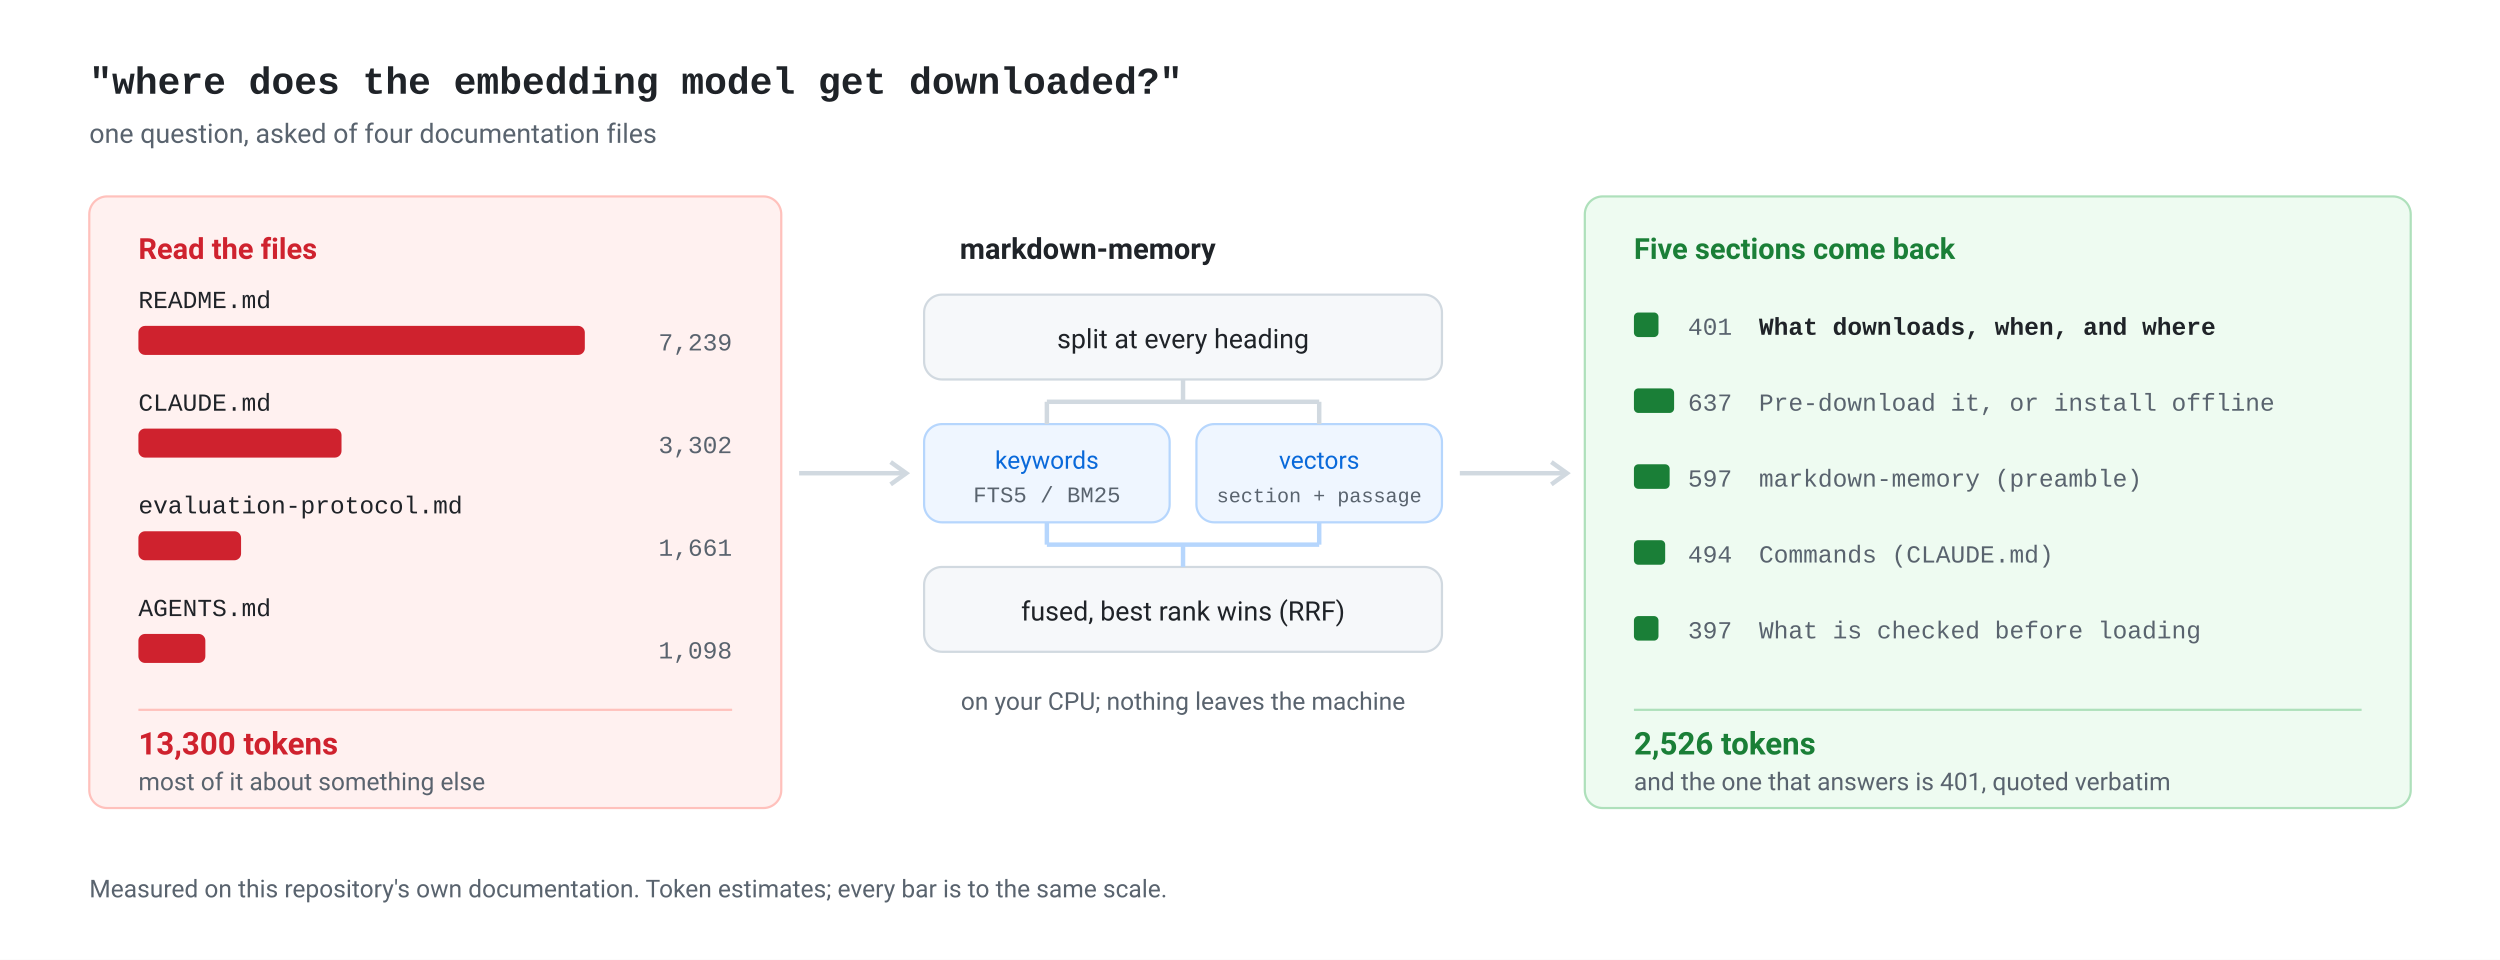
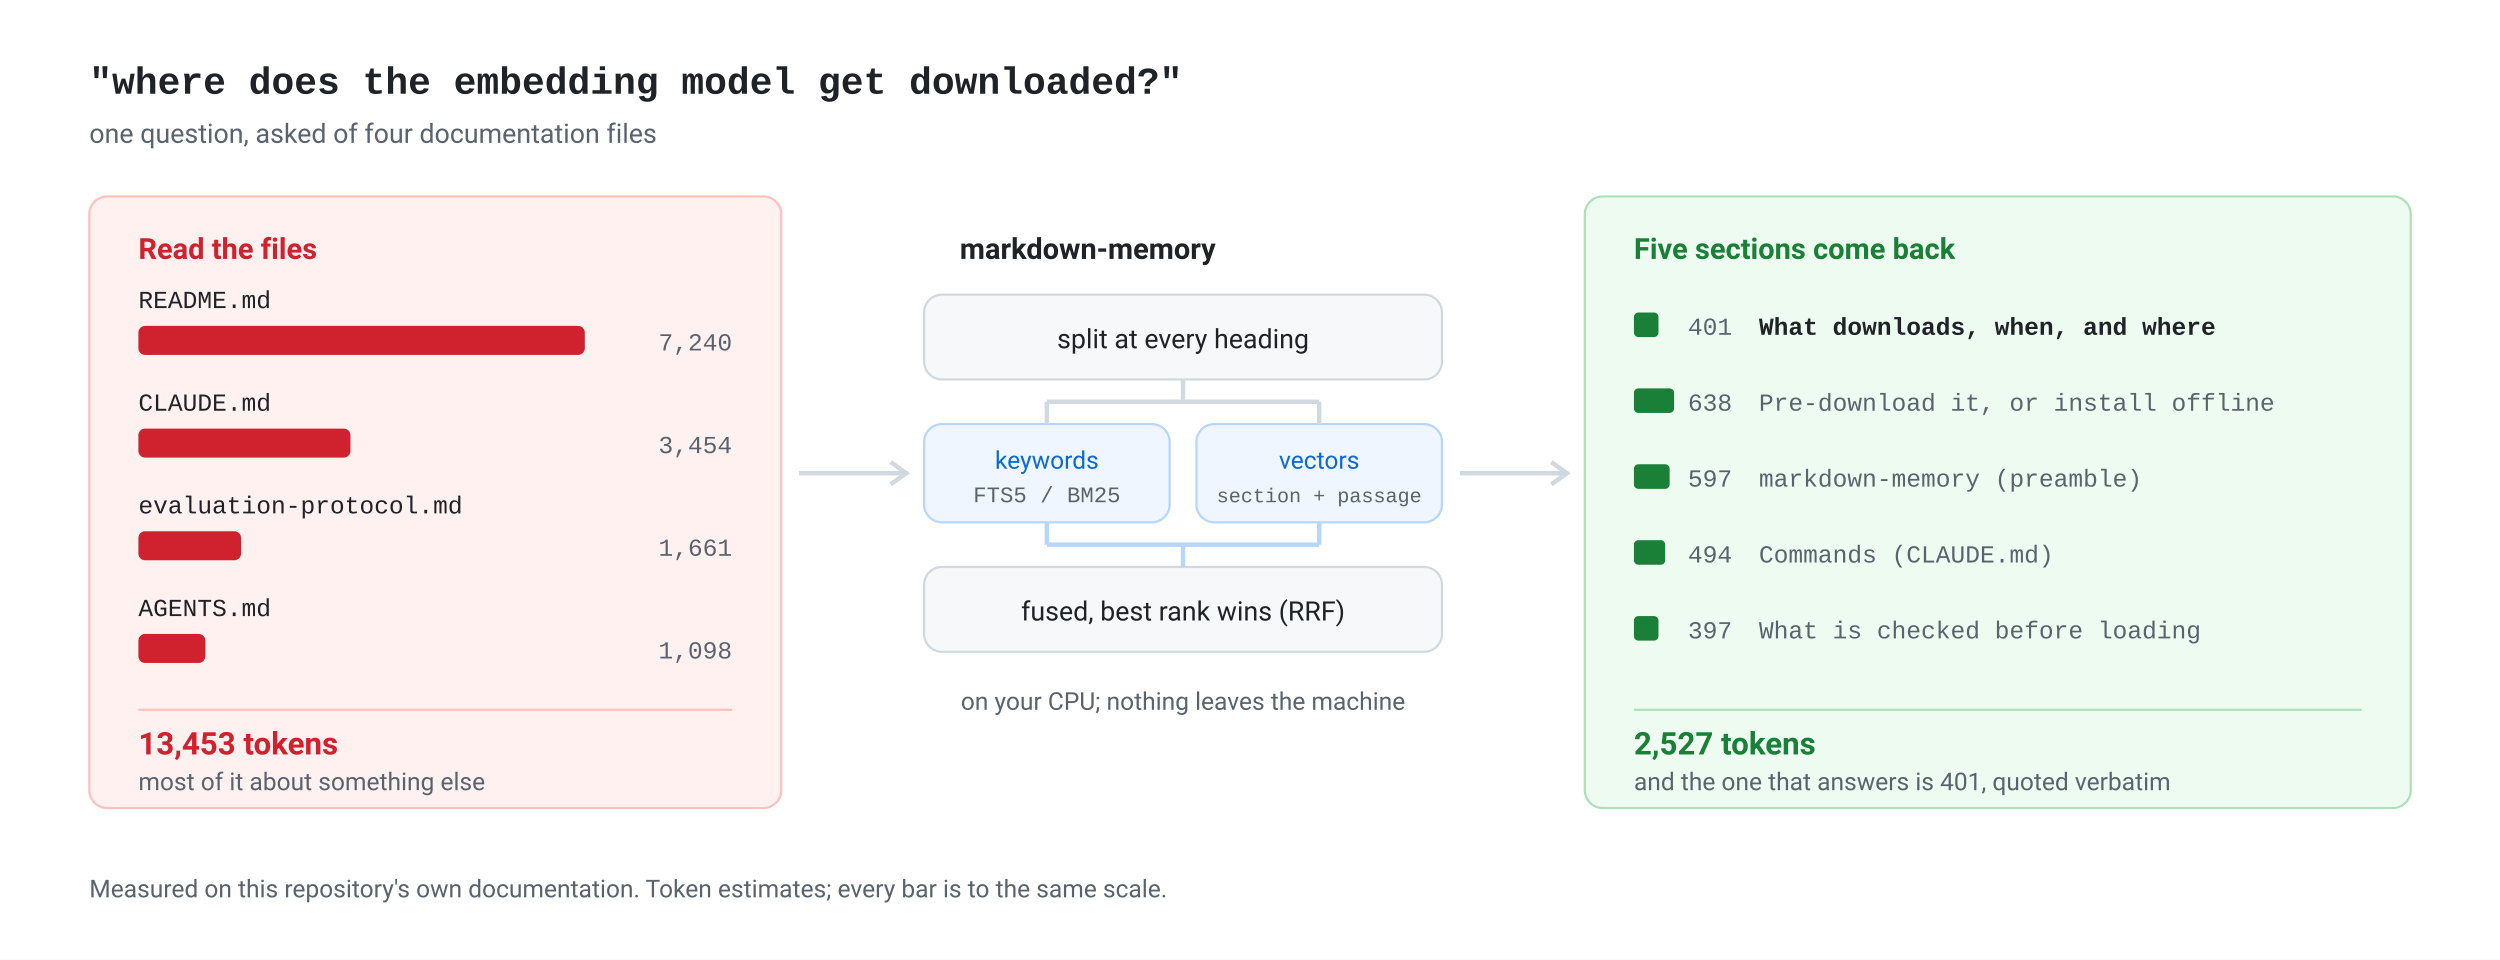
- <svg xmlns="http://www.w3.org/2000/svg" viewBox="0 0 1120 430" width="1120" height="430" role="img" aria-label="One question: reading four whole files costs 13,300 tokens; markdown-memory returns five sections totalling 2,526, and the one that answers is 401 tokens.">
+ <svg xmlns="http://www.w3.org/2000/svg" viewBox="0 0 1120 430" width="1120" height="430" role="img" aria-label="One question: reading four whole files costs 13,453 tokens; markdown-memory returns five sections totalling 2,527, and the one that answers is 401 tokens.">
  <rect width="1120" height="430" fill="#ffffff" />
  <text x="40" y="42" font-family="ui-monospace,SFMono-Regular,Menlo,Consolas,'Liberation Mono',monospace" font-size="17" font-weight="600" fill="#1f2328" text-anchor="start">"where does the embedding model get downloaded?"</text>
  <text x="40" y="64" font-family="ui-sans-serif,-apple-system,BlinkMacSystemFont,'Segoe UI',Roboto,'Helvetica Neue',Arial,sans-serif" font-size="12" font-weight="400" fill="#59636e" text-anchor="start">one question, asked of four documentation files</text>
  <rect x="40" y="88" width="310" height="274" rx="8" fill="#fff1f0" stroke="#ffc1bc" stroke-width="1" />
  <text x="62" y="116" font-family="ui-sans-serif,-apple-system,BlinkMacSystemFont,'Segoe UI',Roboto,'Helvetica Neue',Arial,sans-serif" font-size="13" font-weight="600" fill="#cf222e" text-anchor="start">Read the files</text>
  <text x="62" y="138" font-family="ui-monospace,SFMono-Regular,Menlo,Consolas,'Liberation Mono',monospace" font-size="11" font-weight="400" fill="#1f2328" text-anchor="start">README.md</text>
  <rect x="62" y="146" width="200" height="13" rx="3" fill="#cf222e" stroke="none" stroke-width="1" />
-   <text x="328" y="157" font-family="ui-monospace,SFMono-Regular,Menlo,Consolas,'Liberation Mono',monospace" font-size="11" font-weight="400" fill="#59636e" text-anchor="end">7,239</text>
+   <text x="328" y="157" font-family="ui-monospace,SFMono-Regular,Menlo,Consolas,'Liberation Mono',monospace" font-size="11" font-weight="400" fill="#59636e" text-anchor="end">7,240</text>
  <text x="62" y="184" font-family="ui-monospace,SFMono-Regular,Menlo,Consolas,'Liberation Mono',monospace" font-size="11" font-weight="400" fill="#1f2328" text-anchor="start">CLAUDE.md</text>
-   <rect x="62" y="192" width="91" height="13" rx="3" fill="#cf222e" stroke="none" stroke-width="1" />
-   <text x="328" y="203" font-family="ui-monospace,SFMono-Regular,Menlo,Consolas,'Liberation Mono',monospace" font-size="11" font-weight="400" fill="#59636e" text-anchor="end">3,302</text>
+   <rect x="62" y="192" width="95" height="13" rx="3" fill="#cf222e" stroke="none" stroke-width="1" />
+   <text x="328" y="203" font-family="ui-monospace,SFMono-Regular,Menlo,Consolas,'Liberation Mono',monospace" font-size="11" font-weight="400" fill="#59636e" text-anchor="end">3,454</text>
  <text x="62" y="230" font-family="ui-monospace,SFMono-Regular,Menlo,Consolas,'Liberation Mono',monospace" font-size="11" font-weight="400" fill="#1f2328" text-anchor="start">evaluation-protocol.md</text>
  <rect x="62" y="238" width="46" height="13" rx="3" fill="#cf222e" stroke="none" stroke-width="1" />
  <text x="328" y="249" font-family="ui-monospace,SFMono-Regular,Menlo,Consolas,'Liberation Mono',monospace" font-size="11" font-weight="400" fill="#59636e" text-anchor="end">1,661</text>
  <text x="62" y="276" font-family="ui-monospace,SFMono-Regular,Menlo,Consolas,'Liberation Mono',monospace" font-size="11" font-weight="400" fill="#1f2328" text-anchor="start">AGENTS.md</text>
  <rect x="62" y="284" width="30" height="13" rx="3" fill="#cf222e" stroke="none" stroke-width="1" />
  <text x="328" y="295" font-family="ui-monospace,SFMono-Regular,Menlo,Consolas,'Liberation Mono',monospace" font-size="11" font-weight="400" fill="#59636e" text-anchor="end">1,098</text>
  <path d="M62 318 L328 318" stroke="#ffc1bc" stroke-width="1" />
-   <text x="62" y="338" font-family="ui-sans-serif,-apple-system,BlinkMacSystemFont,'Segoe UI',Roboto,'Helvetica Neue',Arial,sans-serif" font-size="14" font-weight="600" fill="#cf222e" text-anchor="start">13,300 tokens</text>
+   <text x="62" y="338" font-family="ui-sans-serif,-apple-system,BlinkMacSystemFont,'Segoe UI',Roboto,'Helvetica Neue',Arial,sans-serif" font-size="14" font-weight="600" fill="#cf222e" text-anchor="start">13,453 tokens</text>
  <text x="62" y="354" font-family="ui-sans-serif,-apple-system,BlinkMacSystemFont,'Segoe UI',Roboto,'Helvetica Neue',Arial,sans-serif" font-size="11" font-weight="400" fill="#59636e" text-anchor="start">most of it about something else</text>
  <text x="430" y="116" font-family="ui-sans-serif,-apple-system,BlinkMacSystemFont,'Segoe UI',Roboto,'Helvetica Neue',Arial,sans-serif" font-size="13" font-weight="600" fill="#1f2328" text-anchor="start">markdown-memory</text>
  <rect x="414" y="132" width="232" height="38" rx="8" fill="#f6f8fa" stroke="#d1d9e0" stroke-width="1" />
  <text x="530" y="156" font-family="ui-sans-serif,-apple-system,BlinkMacSystemFont,'Segoe UI',Roboto,'Helvetica Neue',Arial,sans-serif" font-size="12" font-weight="400" fill="#1f2328" text-anchor="middle">split at every heading</text>
  <rect x="414" y="190" width="110" height="44" rx="8" fill="#eff6ff" stroke="#b6d6fd" stroke-width="1" />
  <text x="469" y="210" font-family="ui-sans-serif,-apple-system,BlinkMacSystemFont,'Segoe UI',Roboto,'Helvetica Neue',Arial,sans-serif" font-size="11" font-weight="400" fill="#0969da" text-anchor="middle">keywords</text>
  <text x="469" y="225" font-family="ui-monospace,SFMono-Regular,Menlo,Consolas,'Liberation Mono',monospace" font-size="10" font-weight="400" fill="#59636e" text-anchor="middle">FTS5 / BM25</text>
  <rect x="536" y="190" width="110" height="44" rx="8" fill="#eff6ff" stroke="#b6d6fd" stroke-width="1" />
  <text x="591" y="210" font-family="ui-sans-serif,-apple-system,BlinkMacSystemFont,'Segoe UI',Roboto,'Helvetica Neue',Arial,sans-serif" font-size="11" font-weight="400" fill="#0969da" text-anchor="middle">vectors</text>
  <text x="591" y="225" font-family="ui-monospace,SFMono-Regular,Menlo,Consolas,'Liberation Mono',monospace" font-size="9" font-weight="400" fill="#59636e" text-anchor="middle">section + passage</text>
  <rect x="414" y="254" width="232" height="38" rx="8" fill="#f6f8fa" stroke="#d1d9e0" stroke-width="1" />
  <text x="530" y="278" font-family="ui-sans-serif,-apple-system,BlinkMacSystemFont,'Segoe UI',Roboto,'Helvetica Neue',Arial,sans-serif" font-size="12" font-weight="400" fill="#1f2328" text-anchor="middle">fused, best rank wins (RRF)</text>
  <path d="M530 170 L530 180 M469 180 L591 180 M469 180 L469 190 M591 180 L591 190" stroke="#d1d9e0" stroke-width="2" fill="none" />
  <path d="M469 234 L469 244 M591 234 L591 244 M469 244 L591 244 M530 244 L530 254" stroke="#b6d6fd" stroke-width="2" fill="none" />
  <text x="530" y="318" font-family="ui-sans-serif,-apple-system,BlinkMacSystemFont,'Segoe UI',Roboto,'Helvetica Neue',Arial,sans-serif" font-size="11" font-weight="400" fill="#59636e" text-anchor="middle">on your CPU; nothing leaves the machine</text>
  <path d="M358 212 L406 212" stroke="#d1d9e0" stroke-width="2" fill="none" />
  <path d="M399 207 L406 212 L399 217" fill="none" stroke="#d1d9e0" stroke-width="2" />
  <path d="M654 212 L702 212" stroke="#d1d9e0" stroke-width="2" fill="none" />
  <path d="M695 207 L702 212 L695 217" fill="none" stroke="#d1d9e0" stroke-width="2" />
  <rect x="710" y="88" width="370" height="274" rx="8" fill="#eefbf1" stroke="#aee0bb" stroke-width="1" />
  <text x="732" y="116" font-family="ui-sans-serif,-apple-system,BlinkMacSystemFont,'Segoe UI',Roboto,'Helvetica Neue',Arial,sans-serif" font-size="13" font-weight="600" fill="#1a7f37" text-anchor="start">Five sections come back</text>
  <rect x="732" y="140" width="11" height="11" rx="2" fill="#1a7f37" stroke="none" stroke-width="1" />
  <text x="776" y="150" font-family="ui-monospace,SFMono-Regular,Menlo,Consolas,'Liberation Mono',monospace" font-size="11" font-weight="400" fill="#59636e" text-anchor="end">401</text>
  <text x="788" y="150" font-family="ui-monospace,SFMono-Regular,Menlo,Consolas,'Liberation Mono',monospace" font-size="11" font-weight="600" fill="#1f2328" text-anchor="start">What downloads, when, and where</text>
  <rect x="732" y="174" width="18" height="11" rx="2" fill="#1a7f37" stroke="none" stroke-width="1" />
-   <text x="776" y="184" font-family="ui-monospace,SFMono-Regular,Menlo,Consolas,'Liberation Mono',monospace" font-size="11" font-weight="400" fill="#59636e" text-anchor="end">637</text>
+   <text x="776" y="184" font-family="ui-monospace,SFMono-Regular,Menlo,Consolas,'Liberation Mono',monospace" font-size="11" font-weight="400" fill="#59636e" text-anchor="end">638</text>
  <text x="788" y="184" font-family="ui-monospace,SFMono-Regular,Menlo,Consolas,'Liberation Mono',monospace" font-size="11" font-weight="400" fill="#59636e" text-anchor="start">Pre-download it, or install offline</text>
  <rect x="732" y="208" width="16" height="11" rx="2" fill="#1a7f37" stroke="none" stroke-width="1" />
  <text x="776" y="218" font-family="ui-monospace,SFMono-Regular,Menlo,Consolas,'Liberation Mono',monospace" font-size="11" font-weight="400" fill="#59636e" text-anchor="end">597</text>
  <text x="788" y="218" font-family="ui-monospace,SFMono-Regular,Menlo,Consolas,'Liberation Mono',monospace" font-size="11" font-weight="400" fill="#59636e" text-anchor="start">markdown-memory  (preamble)</text>
  <rect x="732" y="242" width="14" height="11" rx="2" fill="#1a7f37" stroke="none" stroke-width="1" />
  <text x="776" y="252" font-family="ui-monospace,SFMono-Regular,Menlo,Consolas,'Liberation Mono',monospace" font-size="11" font-weight="400" fill="#59636e" text-anchor="end">494</text>
  <text x="788" y="252" font-family="ui-monospace,SFMono-Regular,Menlo,Consolas,'Liberation Mono',monospace" font-size="11" font-weight="400" fill="#59636e" text-anchor="start">Commands  (CLAUDE.md)</text>
  <rect x="732" y="276" width="11" height="11" rx="2" fill="#1a7f37" stroke="none" stroke-width="1" />
  <text x="776" y="286" font-family="ui-monospace,SFMono-Regular,Menlo,Consolas,'Liberation Mono',monospace" font-size="11" font-weight="400" fill="#59636e" text-anchor="end">397</text>
  <text x="788" y="286" font-family="ui-monospace,SFMono-Regular,Menlo,Consolas,'Liberation Mono',monospace" font-size="11" font-weight="400" fill="#59636e" text-anchor="start">What is checked before loading</text>
  <path d="M732 318 L1058 318" stroke="#aee0bb" stroke-width="1" />
-   <text x="732" y="338" font-family="ui-sans-serif,-apple-system,BlinkMacSystemFont,'Segoe UI',Roboto,'Helvetica Neue',Arial,sans-serif" font-size="14" font-weight="600" fill="#1a7f37" text-anchor="start">2,526 tokens</text>
+   <text x="732" y="338" font-family="ui-sans-serif,-apple-system,BlinkMacSystemFont,'Segoe UI',Roboto,'Helvetica Neue',Arial,sans-serif" font-size="14" font-weight="600" fill="#1a7f37" text-anchor="start">2,527 tokens</text>
  <text x="732" y="354" font-family="ui-sans-serif,-apple-system,BlinkMacSystemFont,'Segoe UI',Roboto,'Helvetica Neue',Arial,sans-serif" font-size="11" font-weight="400" fill="#59636e" text-anchor="start">and the one that answers is 401, quoted verbatim</text>
  <text x="40" y="402" font-family="ui-sans-serif,-apple-system,BlinkMacSystemFont,'Segoe UI',Roboto,'Helvetica Neue',Arial,sans-serif" font-size="11" font-weight="400" fill="#59636e" text-anchor="start">Measured on this repository's own documentation. Token estimates; every bar is to the same scale.</text>
</svg>
